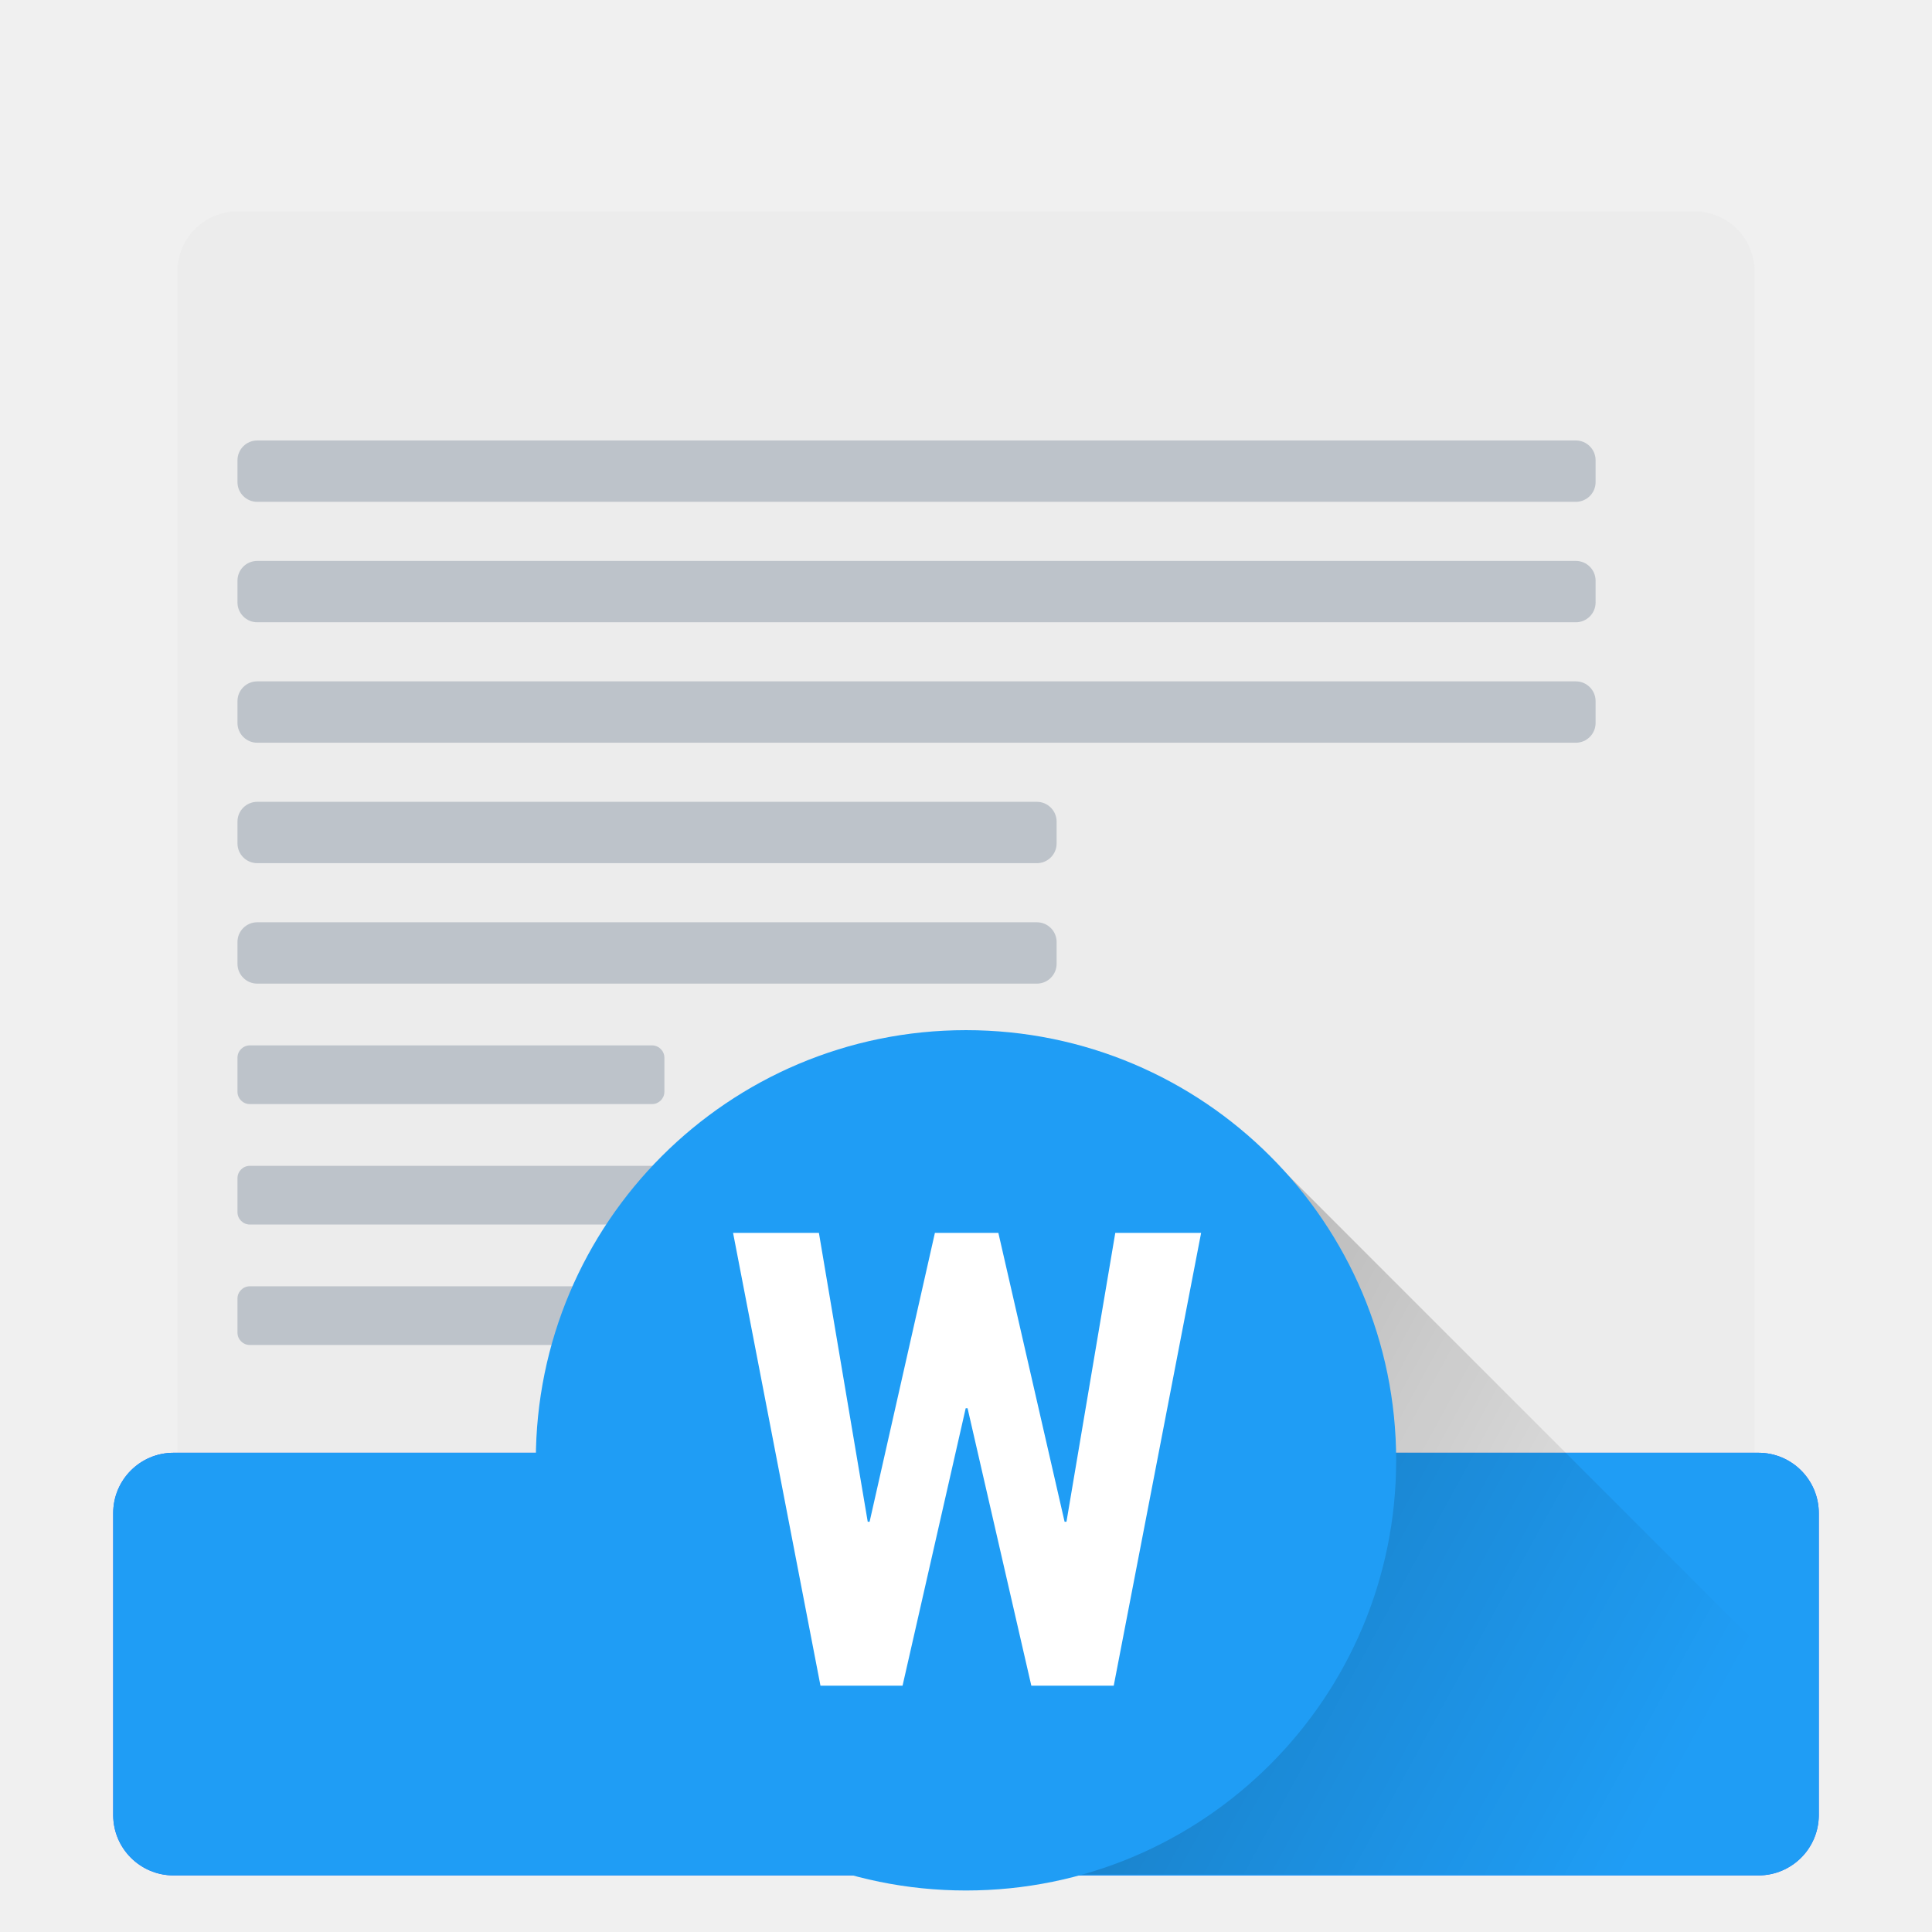
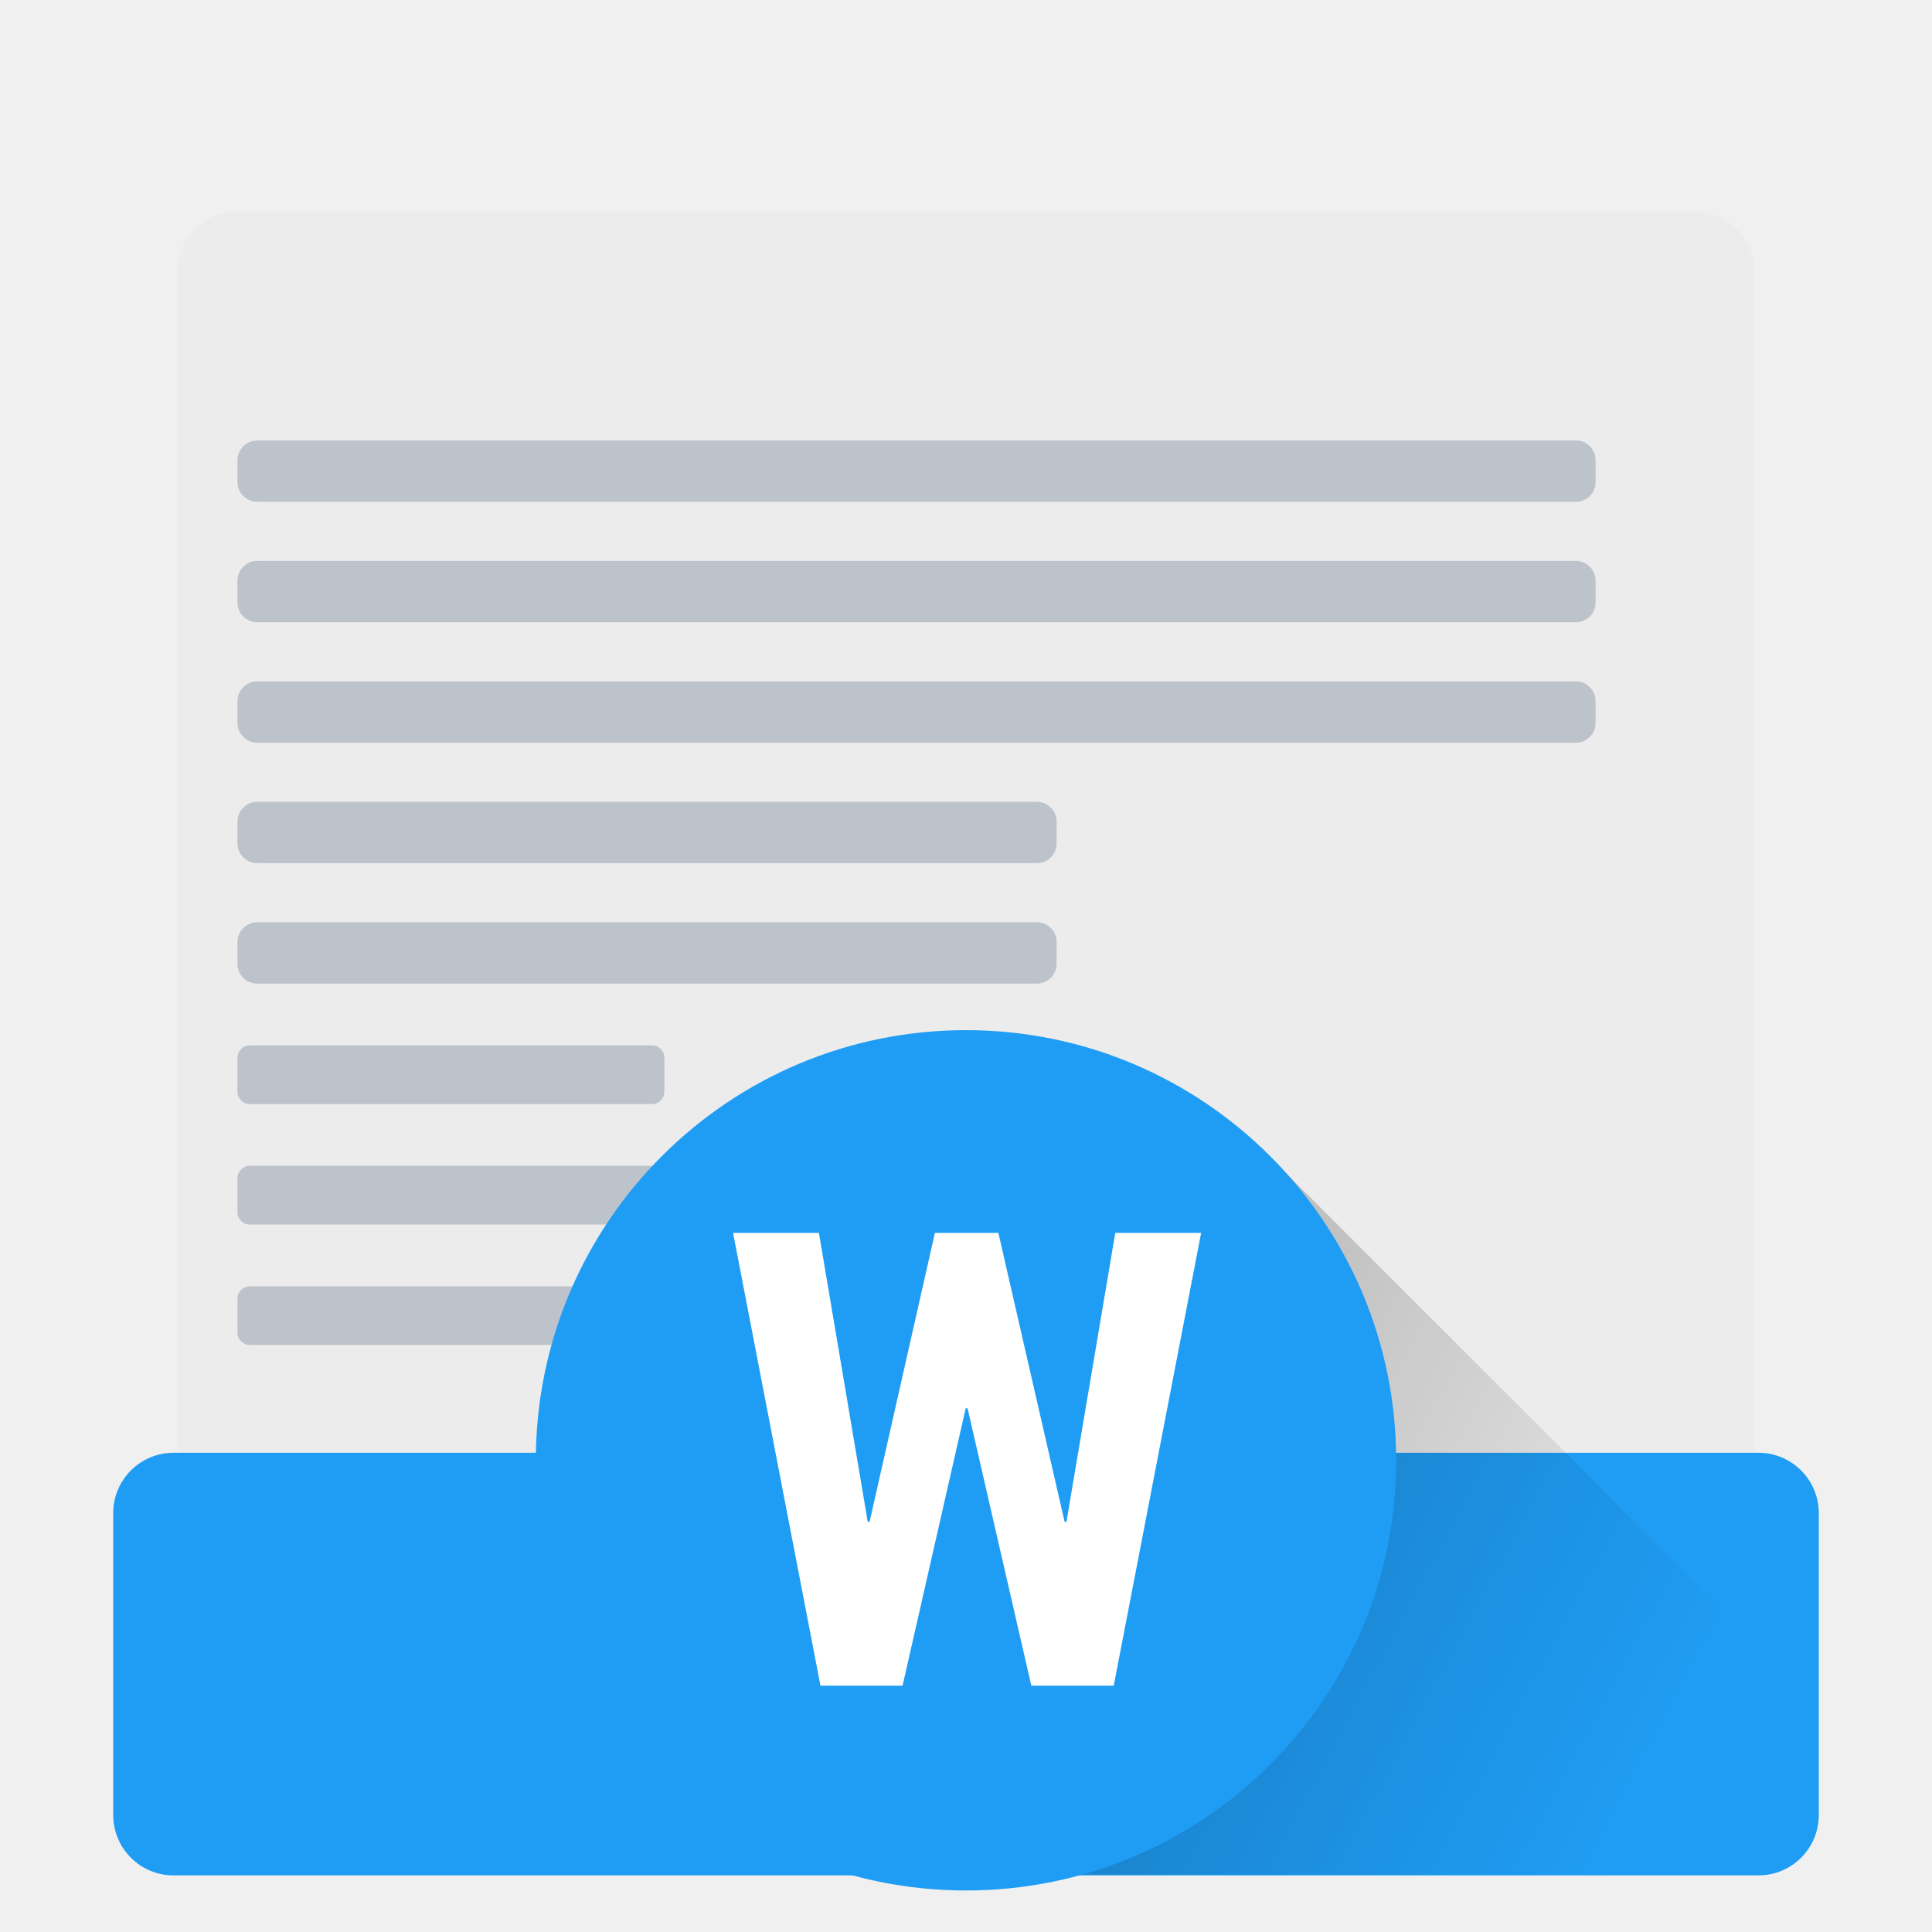
- <svg xmlns="http://www.w3.org/2000/svg" height="512" width="512">
+ <svg xmlns="http://www.w3.org/2000/svg" xmlns:xlink="http://www.w3.org/1999/xlink" height="512" width="512" version="1.1" id="svg37">
+   <defs id="defs41">
+     <linearGradient id="linearGradient872">
+       <stop style="stop-color:#000000;stop-opacity:0.681" offset="0" id="stop868" />
+       <stop style="stop-color:#000000;stop-opacity:0;" offset="1" id="stop870" />
+     </linearGradient>
+     <linearGradient xlink:href="#linearGradient872" id="linearGradient874" x1="-52.071" y1="215.457" x2="437.512" y2="477.782" gradientUnits="userSpaceOnUse" />
+   </defs>
  <linearGradient id="a" gradientUnits="userSpaceOnUse" x1="-241" x2="454" y1="73" y2="454">
-     <stop offset="0" />
-     <stop offset="1" stop-opacity="0" />
+     <stop offset="0" id="stop2" />
+     <stop offset="1" stop-opacity="0" id="stop4" />
  </linearGradient>
-   <rect fill="#ececec" height="366" rx="16" width="418" x="47" y="56" />
-   <rect fill="#1f61f5" height="112" rx="16" width="452" x="30" y="385" />
-   <rect fill="#1f9df5" height="112" rx="16" width="452" x="30" y="385" />
-   <path d="m336.607 306.691-57.607 22.309-4 56-7.986 111.797h183.768l-3.617 10.562c47.36-1.024 85.929-1.958 87.795-2.318l-52.959-52.959-67.084-67.082z" fill="url(#a)" />
-   <rect fill="#96a1ae" fill-opacity=".537" height="15.556" rx="3.272" width="113.137" x="62.933" y="340.88" />
-   <rect fill="#96a1ae" fill-opacity=".537" height="15.556" rx="3.272" width="113.137" x="62.933" y="308.959" />
-   <circle cx="256" cy="387" fill="#1f9df5" r="114" />
-   <g fill="#96a1ae">
-     <rect fill-opacity=".537" height="15.556" rx="3.272" width="113.137" x="62.933" y="277.039" />
-     <rect fill-opacity=".537" height="16.263" rx="5.243" width="359.917" x="62.933" y="116.727" />
-     <rect fill-opacity=".537" height="16.263" rx="5.243" width="359.917" x="62.933" y="148.648" />
-     <rect fill-opacity=".537" height="16.263" rx="5.243" width="359.917" x="62.933" y="180.569" />
-     <rect fill-opacity=".537" height="16.263" rx="5.243" width="217.082" x="62.933" y="212.49" />
-     <rect fill-opacity=".537" height="16.263" rx="5.243" width="217.082" x="62.933" y="244.411" />
+   <rect fill="#ececec" height="366" rx="16" width="418" x="47" y="56" id="rect7" />
+   <rect height="112" rx="16" width="452" x="30" y="385" id="rect11" fill="#1f9df5" />
+   <path style="fill:url(#linearGradient874);fill-opacity:1" d="M 336.607 306.691 L 279 329 L 275 385 L 267.014 496.797 L 450.781 496.797 L 450.711 497 L 466 497 C 474.864 497 482 489.864 482 481 L 482 452.082 L 414.916 385 L 336.607 306.691 z " id="path13" clip-path="none" mask="none" />
+   <rect fill="#96a1ae" fill-opacity=".537" height="15.556" rx="3.272" width="113.137" x="62.933" y="340.88" id="rect15" />
+   <rect fill="#96a1ae" fill-opacity=".537" height="15.556" rx="3.272" width="113.137" x="62.933" y="308.959" id="rect17" />
+   <g fill="#96a1ae" id="g33">
+     <rect fill-opacity=".537" height="15.556" rx="3.272" width="113.137" x="62.933" y="277.039" id="rect21" />
+     <rect fill-opacity=".537" height="16.263" rx="5.243" width="359.917" x="62.933" y="116.727" id="rect23" />
+     <rect fill-opacity=".537" height="16.263" rx="5.243" width="359.917" x="62.933" y="148.648" id="rect25" />
+     <rect fill-opacity=".537" height="16.263" rx="5.243" width="359.917" x="62.933" y="180.569" id="rect27" />
+     <rect fill-opacity=".537" height="16.263" rx="5.243" width="217.082" x="62.933" y="212.49" id="rect29" />
+     <rect fill-opacity=".537" height="16.263" rx="5.243" width="217.082" x="62.933" y="244.411" id="rect31" />
  </g>
-   <path d="m282.129 403.285h.494l12.94-76.566h22.747l-23.159 120h-21.841l-16.896-73.516h-.495l-16.731 73.516h-21.758l-23.159-120h22.747l12.94 76.566h.495l17.308-76.566h16.813z" fill="#fff" />
+   <circle cx="256" cy="387" fill="#1f9df5" r="114" id="circle19" />
+   <path d="m282.129 403.285h.494l12.94-76.566h22.747l-23.159 120h-21.841l-16.896-73.516h-.495l-16.731 73.516h-21.758l-23.159-120h22.747l12.94 76.566h.495l17.308-76.566h16.813z" fill="#fff" id="path35" />
</svg>
